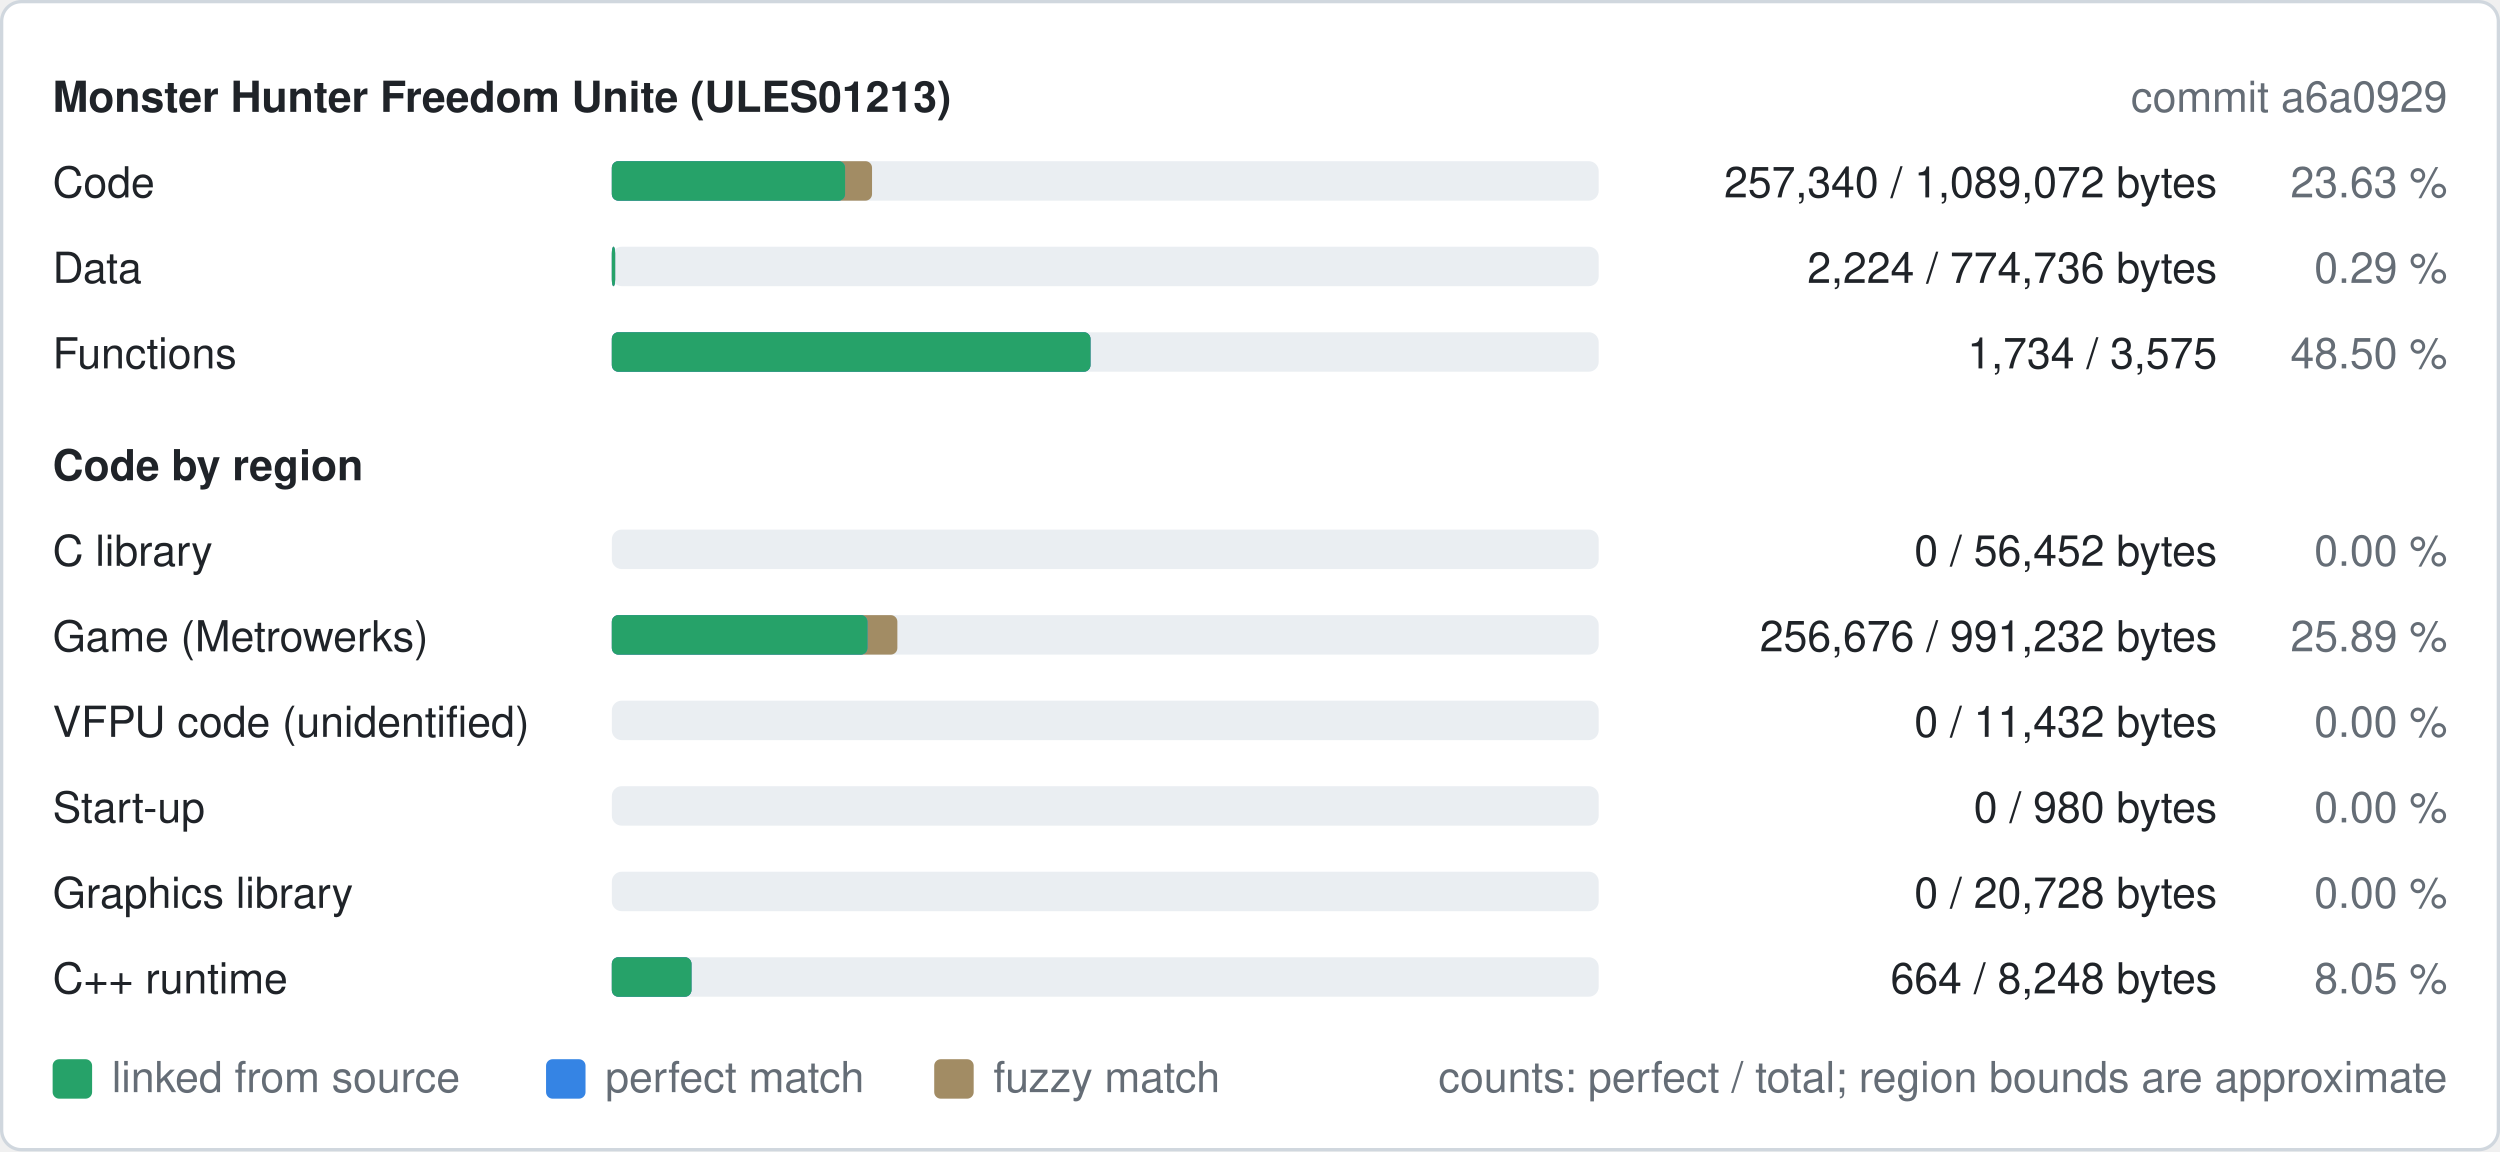
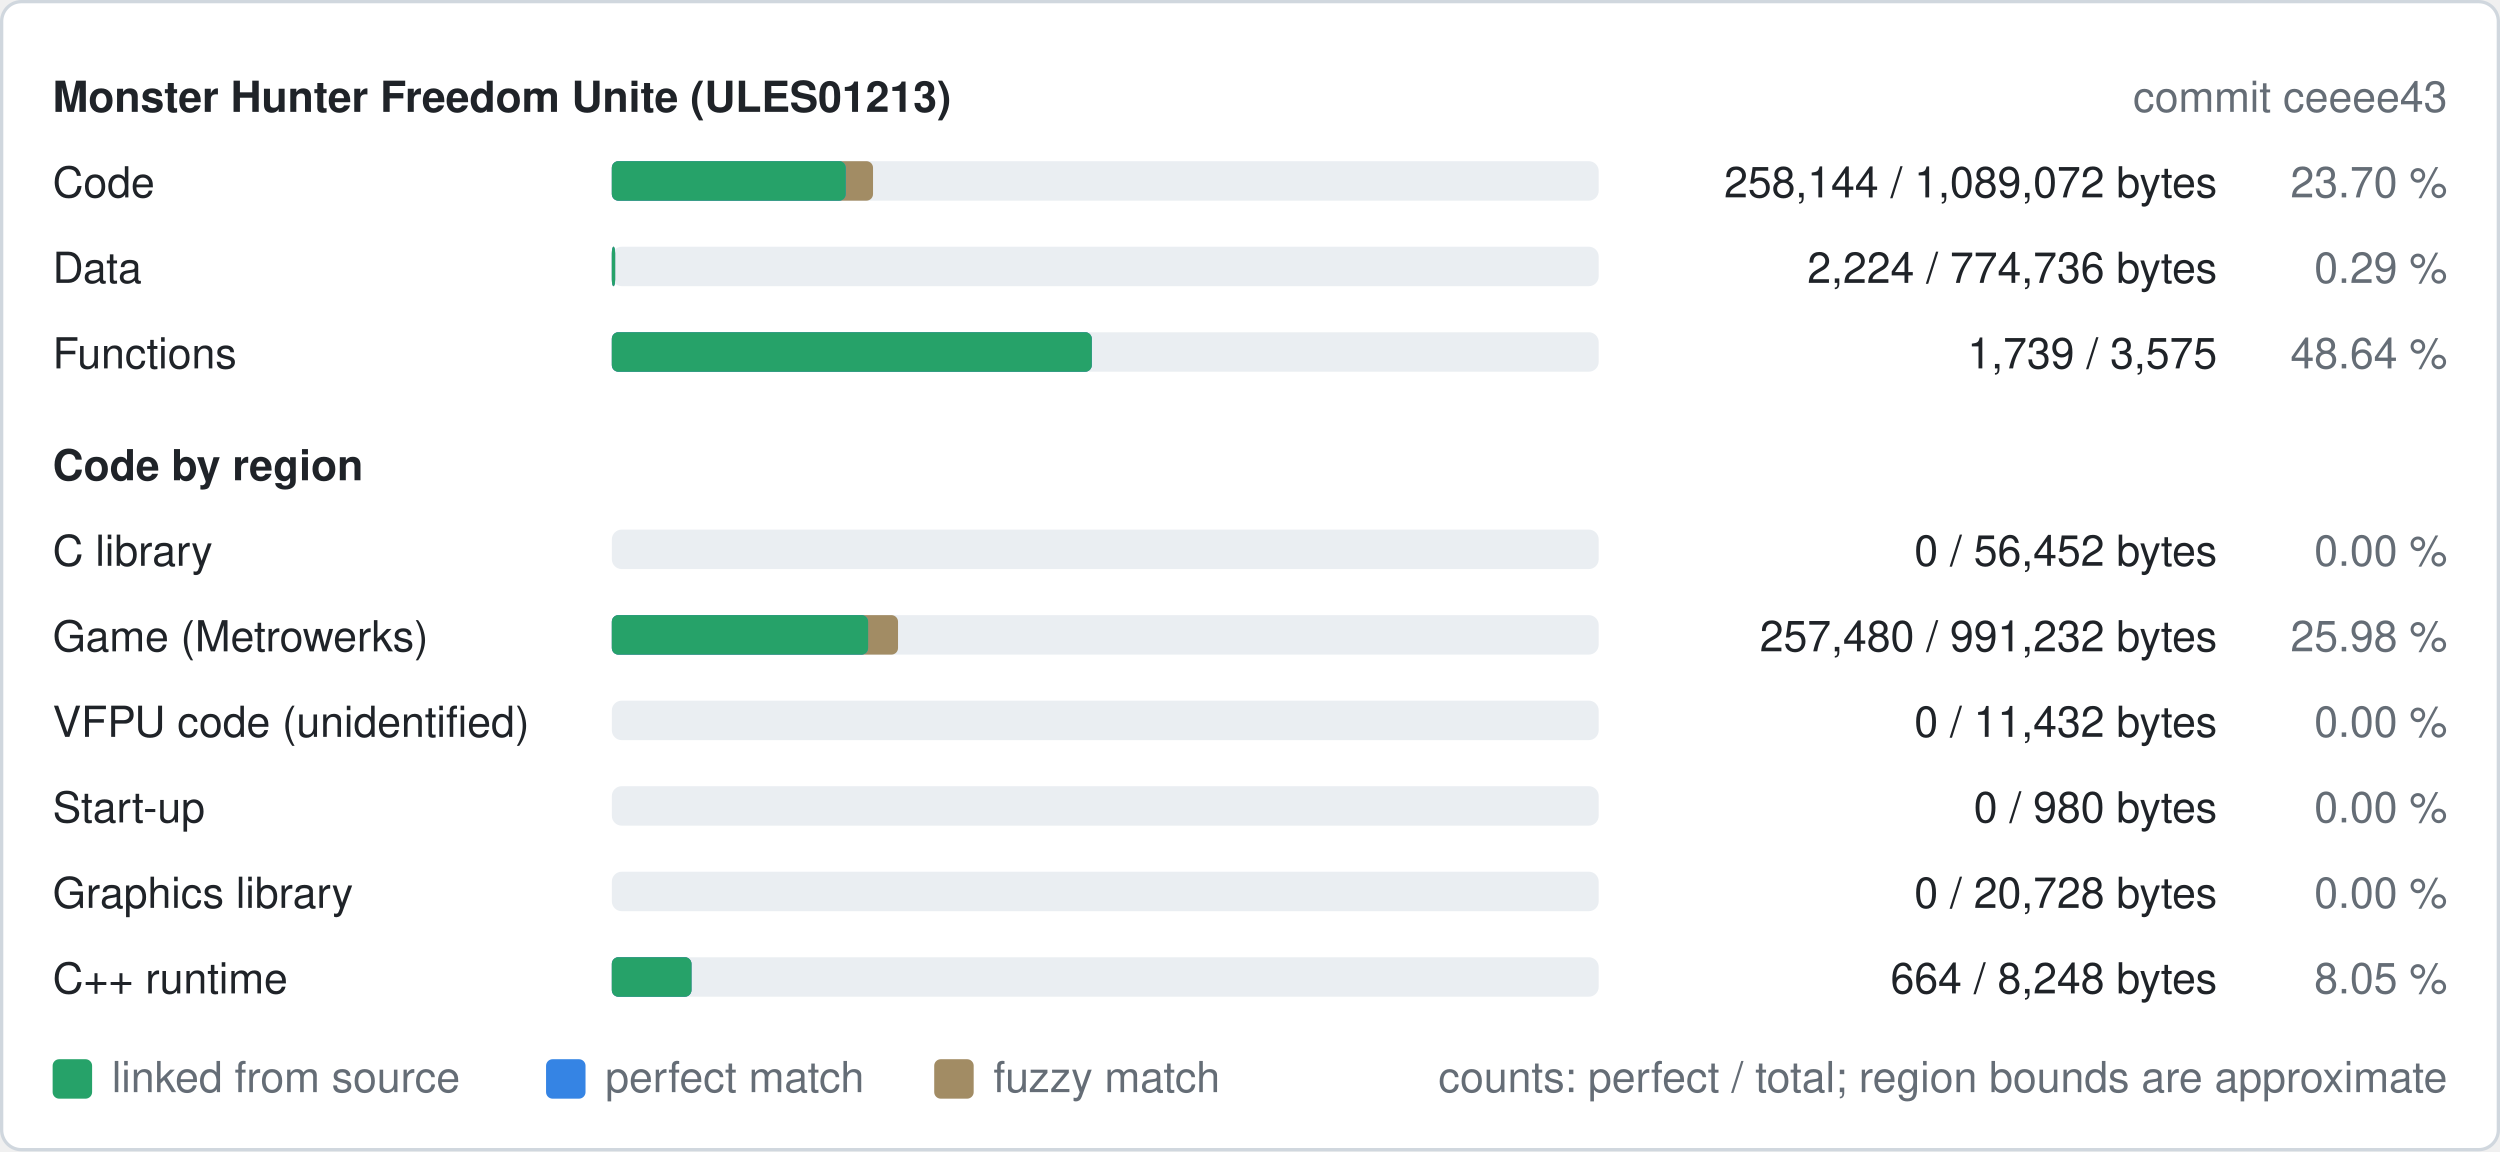
<svg xmlns="http://www.w3.org/2000/svg" width="760" height="350" viewBox="0 0 760 350" role="img" aria-label="Decompilation progress of ULES01213">
  <style>
text{font-family:-apple-system,BlinkMacSystemFont,"Segoe UI",Helvetica,Arial,sans-serif;font-size:13px}
.b{font-weight:600}
.bg{fill:#ffffff;stroke:#d0d7de}.t{fill:#1f2328}.m{fill:#656d76}.track{fill:#eaeef2}.fuzzy{fill:#a28c64}.perfect{fill:#3584e4}.linked{fill:#26a269}
@media (prefers-color-scheme: dark){.bg{fill:#0d1117;stroke:#30363d}.t{fill:#e6edf3}.m{fill:#8d96a0}.track{fill:#21262d}.fuzzy{fill:#a28c64}.perfect{fill:#3584e4}.linked{fill:#2ec27e}}
</style>
  <rect class="bg" x="0.5" y="0.5" width="759" height="349" rx="6" />
  <text class="t b" x="16" y="34">Monster Hunter Freedom Unite (ULES01213)</text>
-   <text class="m" x="744" y="34" text-anchor="end">commit a6a0929</text>
+   <text class="m" x="744" y="34" text-anchor="end">commit ceeee43</text>
  <text class="t" x="16" y="60">Code</text>
  <rect class="track" x="186" y="49" width="300" height="12" rx="3" />
-   <rect class="fuzzy" x="186" y="49" width="79.1" height="12" rx="2" />
-   <rect class="perfect" x="186" y="49" width="70.9" height="12" rx="2" />
-   <rect class="linked" x="186" y="49" width="70.9" height="12" rx="2" />
-   <text class="t" x="674" y="60" text-anchor="end">257,340 / 1,089,072 bytes</text>
-   <text class="m" x="744" y="60" text-anchor="end">23.63 %</text>
+   <rect class="fuzzy" x="186" y="49" width="79.4" height="12" rx="2" />
+   <rect class="perfect" x="186" y="49" width="71.1" height="12" rx="2" />
+   <rect class="linked" x="186" y="49" width="71.1" height="12" rx="2" />
+   <text class="t" x="674" y="60" text-anchor="end">258,144 / 1,089,072 bytes</text>
+   <text class="m" x="744" y="60" text-anchor="end">23.70 %</text>
  <text class="t" x="16" y="86">Data</text>
  <rect class="track" x="186" y="75" width="300" height="12" rx="3" />
  <rect class="fuzzy" x="186" y="75" width="1.0" height="12" rx="2" />
  <rect class="perfect" x="186" y="75" width="1.0" height="12" rx="2" />
  <rect class="linked" x="186" y="75" width="1.0" height="12" rx="2" />
  <text class="t" x="674" y="86" text-anchor="end">2,224 / 774,736 bytes</text>
  <text class="m" x="744" y="86" text-anchor="end">0.29 %</text>
  <text class="t" x="16" y="112">Functions</text>
  <rect class="track" x="186" y="101" width="300" height="12" rx="3" />
-   <rect class="fuzzy" x="186" y="101" width="145.5" height="12" rx="2" />
-   <rect class="perfect" x="186" y="101" width="145.5" height="12" rx="2" />
-   <rect class="linked" x="186" y="101" width="145.5" height="12" rx="2" />
-   <text class="t" x="674" y="112" text-anchor="end">1,734 / 3,575</text>
-   <text class="m" x="744" y="112" text-anchor="end">48.50 %</text>
+   <rect class="fuzzy" x="186" y="101" width="145.9" height="12" rx="2" />
+   <rect class="perfect" x="186" y="101" width="145.9" height="12" rx="2" />
+   <rect class="linked" x="186" y="101" width="145.9" height="12" rx="2" />
+   <text class="t" x="674" y="112" text-anchor="end">1,739 / 3,575</text>
+   <text class="m" x="744" y="112" text-anchor="end">48.64 %</text>
  <text class="t b" x="16" y="146">Code by region</text>
  <text class="t" x="16" y="172">C library</text>
  <rect class="track" x="186" y="161" width="300" height="12" rx="3" />
  <text class="t" x="674" y="172" text-anchor="end">0 / 56,452 bytes</text>
  <text class="m" x="744" y="172" text-anchor="end">0.00 %</text>
  <text class="t" x="16" y="198">Game (Metrowerks)</text>
  <rect class="track" x="186" y="187" width="300" height="12" rx="3" />
-   <rect class="fuzzy" x="186" y="187" width="86.8" height="12" rx="2" />
-   <rect class="perfect" x="186" y="187" width="77.7" height="12" rx="2" />
-   <rect class="linked" x="186" y="187" width="77.7" height="12" rx="2" />
-   <text class="t" x="674" y="198" text-anchor="end">256,676 / 991,232 bytes</text>
-   <text class="m" x="744" y="198" text-anchor="end">25.89 %</text>
+   <rect class="fuzzy" x="186" y="187" width="87.0" height="12" rx="2" />
+   <rect class="perfect" x="186" y="187" width="77.9" height="12" rx="2" />
+   <rect class="linked" x="186" y="187" width="77.9" height="12" rx="2" />
+   <text class="t" x="674" y="198" text-anchor="end">257,480 / 991,232 bytes</text>
+   <text class="m" x="744" y="198" text-anchor="end">25.98 %</text>
  <text class="t" x="16" y="224">VFPU code (unidentified)</text>
  <rect class="track" x="186" y="213" width="300" height="12" rx="3" />
  <text class="t" x="674" y="224" text-anchor="end">0 / 11,432 bytes</text>
  <text class="m" x="744" y="224" text-anchor="end">0.00 %</text>
  <text class="t" x="16" y="250">Start-up</text>
  <rect class="track" x="186" y="239" width="300" height="12" rx="3" />
  <text class="t" x="674" y="250" text-anchor="end">0 / 980 bytes</text>
  <text class="m" x="744" y="250" text-anchor="end">0.00 %</text>
  <text class="t" x="16" y="276">Graphics library</text>
  <rect class="track" x="186" y="265" width="300" height="12" rx="3" />
  <text class="t" x="674" y="276" text-anchor="end">0 / 20,728 bytes</text>
  <text class="m" x="744" y="276" text-anchor="end">0.00 %</text>
  <text class="t" x="16" y="302">C++ runtime</text>
  <rect class="track" x="186" y="291" width="300" height="12" rx="3" />
  <rect class="fuzzy" x="186" y="291" width="24.2" height="12" rx="2" />
  <rect class="perfect" x="186" y="291" width="24.2" height="12" rx="2" />
  <rect class="linked" x="186" y="291" width="24.2" height="12" rx="2" />
  <text class="t" x="674" y="302" text-anchor="end">664 / 8,248 bytes</text>
  <text class="m" x="744" y="302" text-anchor="end">8.05 %</text>
  <rect class="linked" x="16" y="322" width="12" height="12" rx="2" />
  <text class="m" x="34" y="332">linked from source</text>
  <rect class="perfect" x="166" y="322" width="12" height="12" rx="2" />
  <text class="m" x="184" y="332">perfect match</text>
  <rect class="fuzzy" x="284" y="322" width="12" height="12" rx="2" />
  <text class="m" x="302" y="332">fuzzy match</text>
  <text class="m" x="744" y="332" text-anchor="end">counts: perfect / total; region bounds are approximate</text>
</svg>
